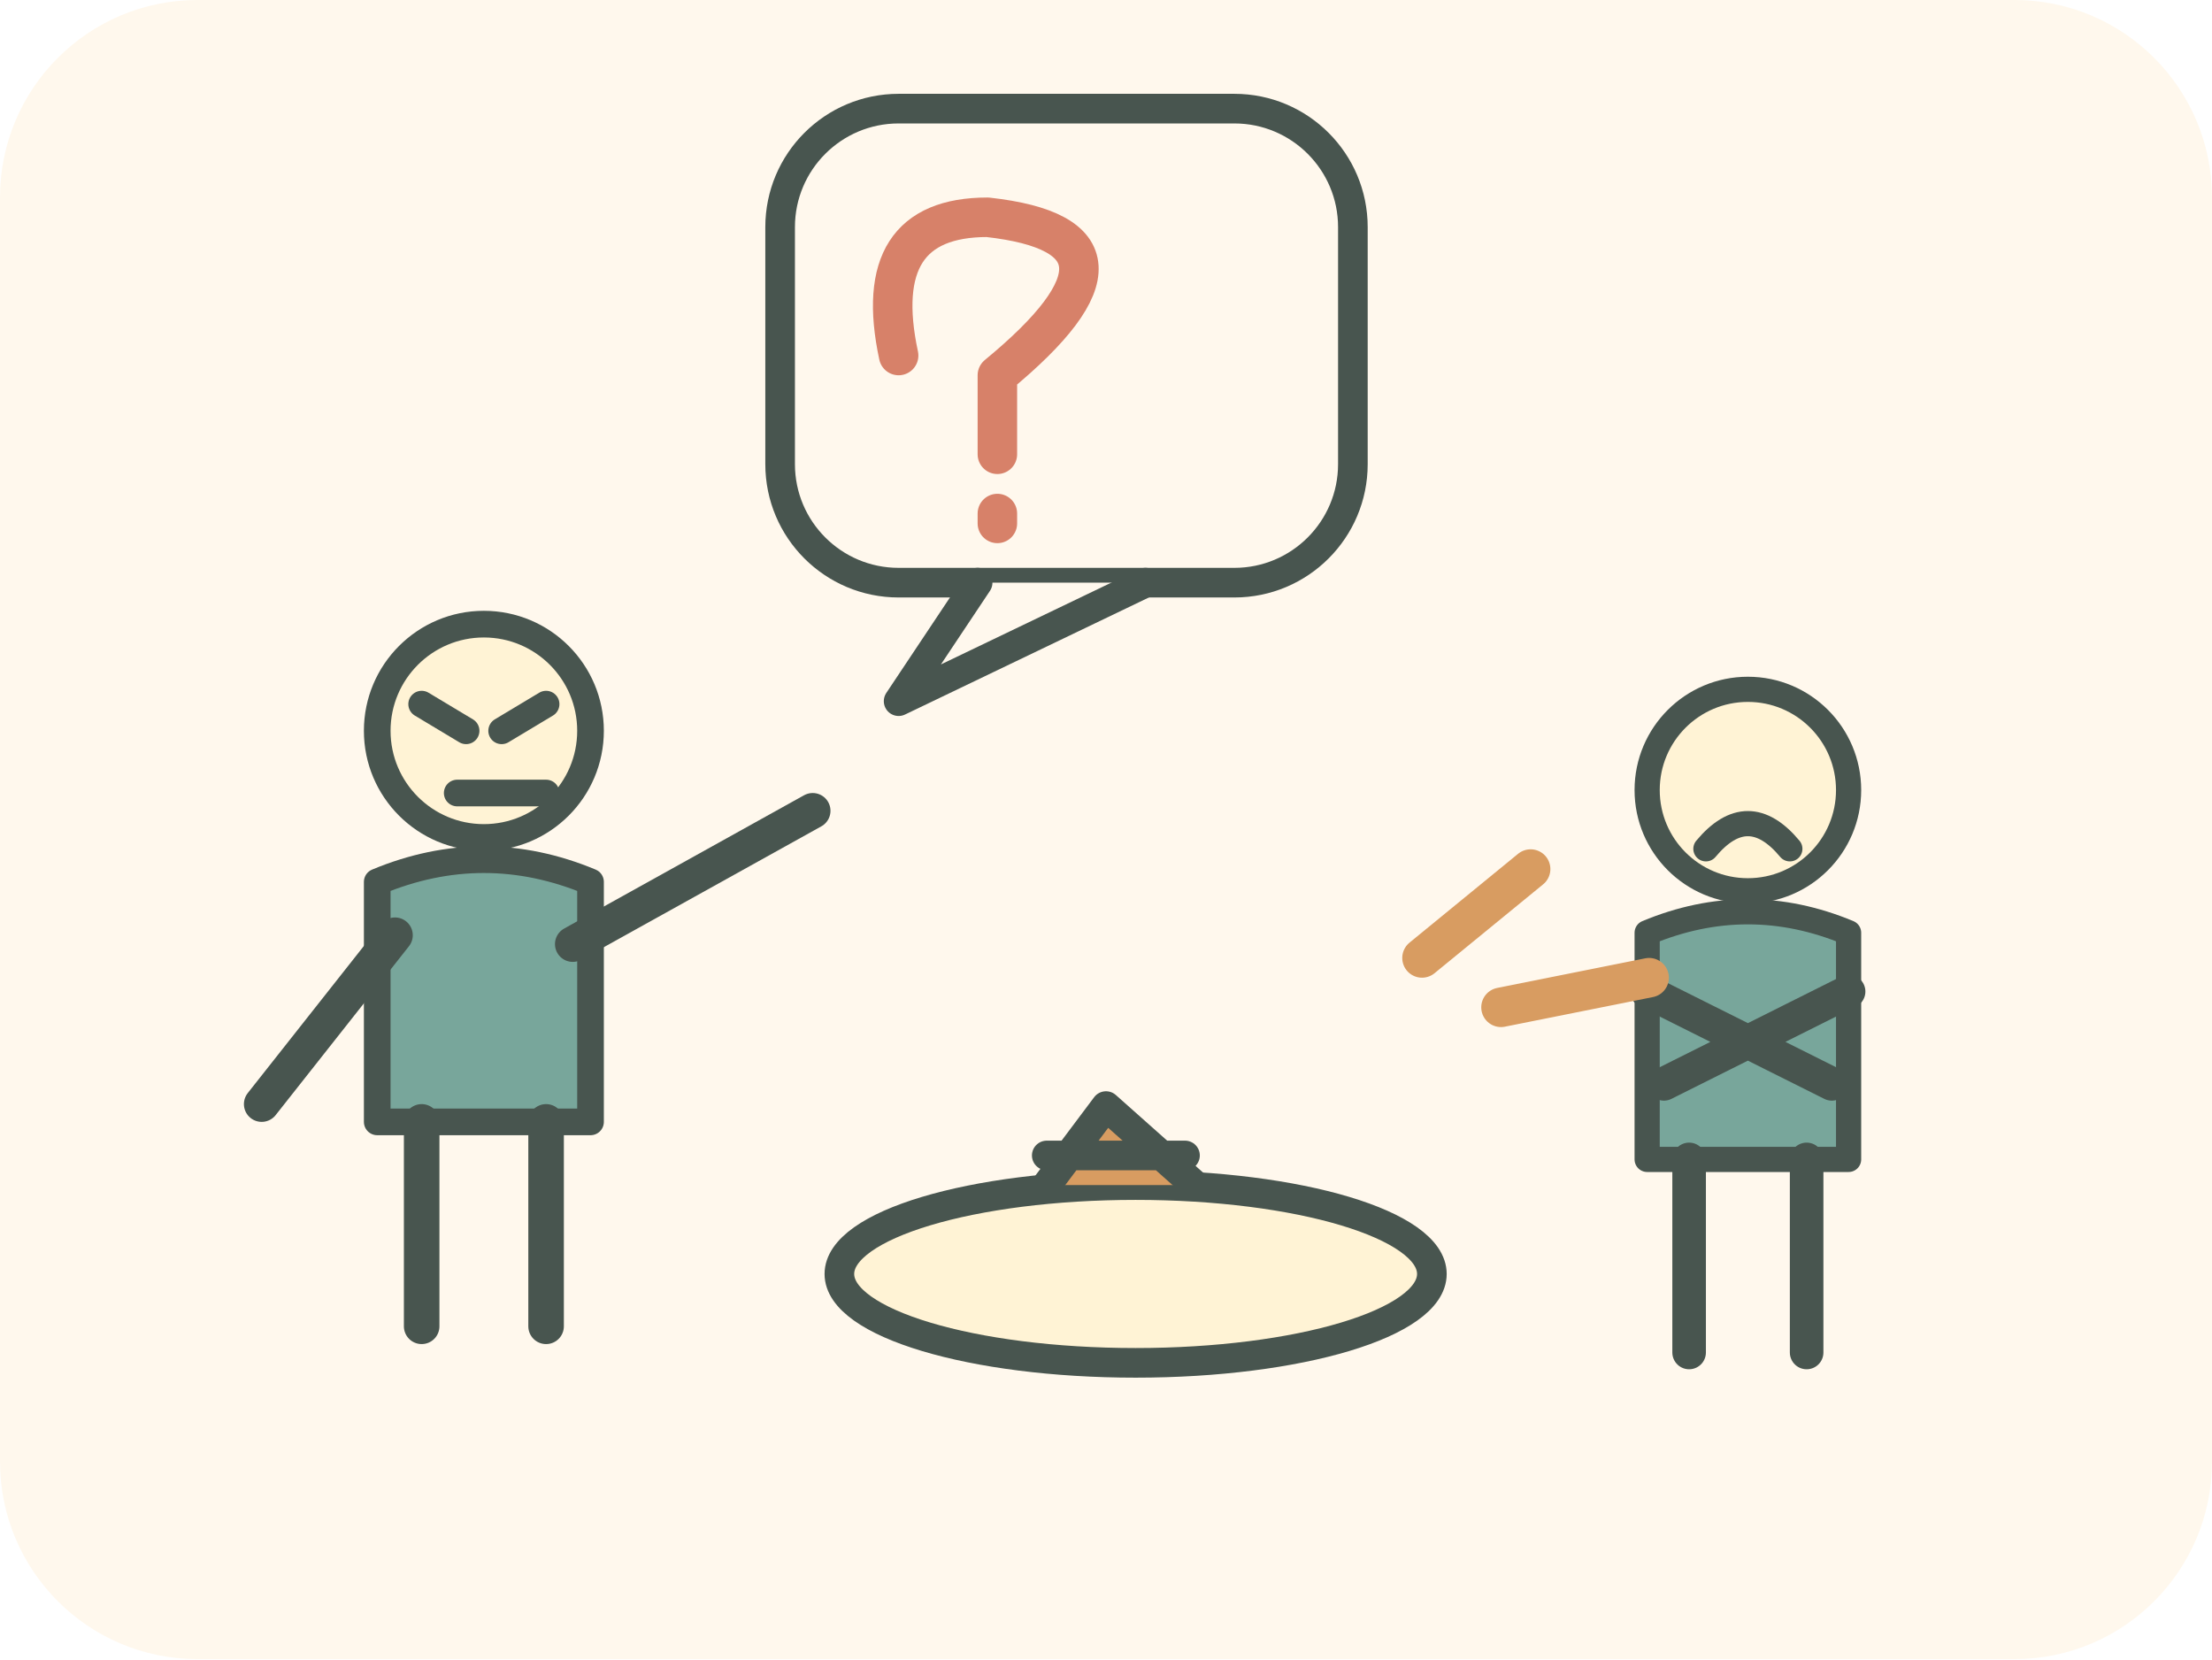
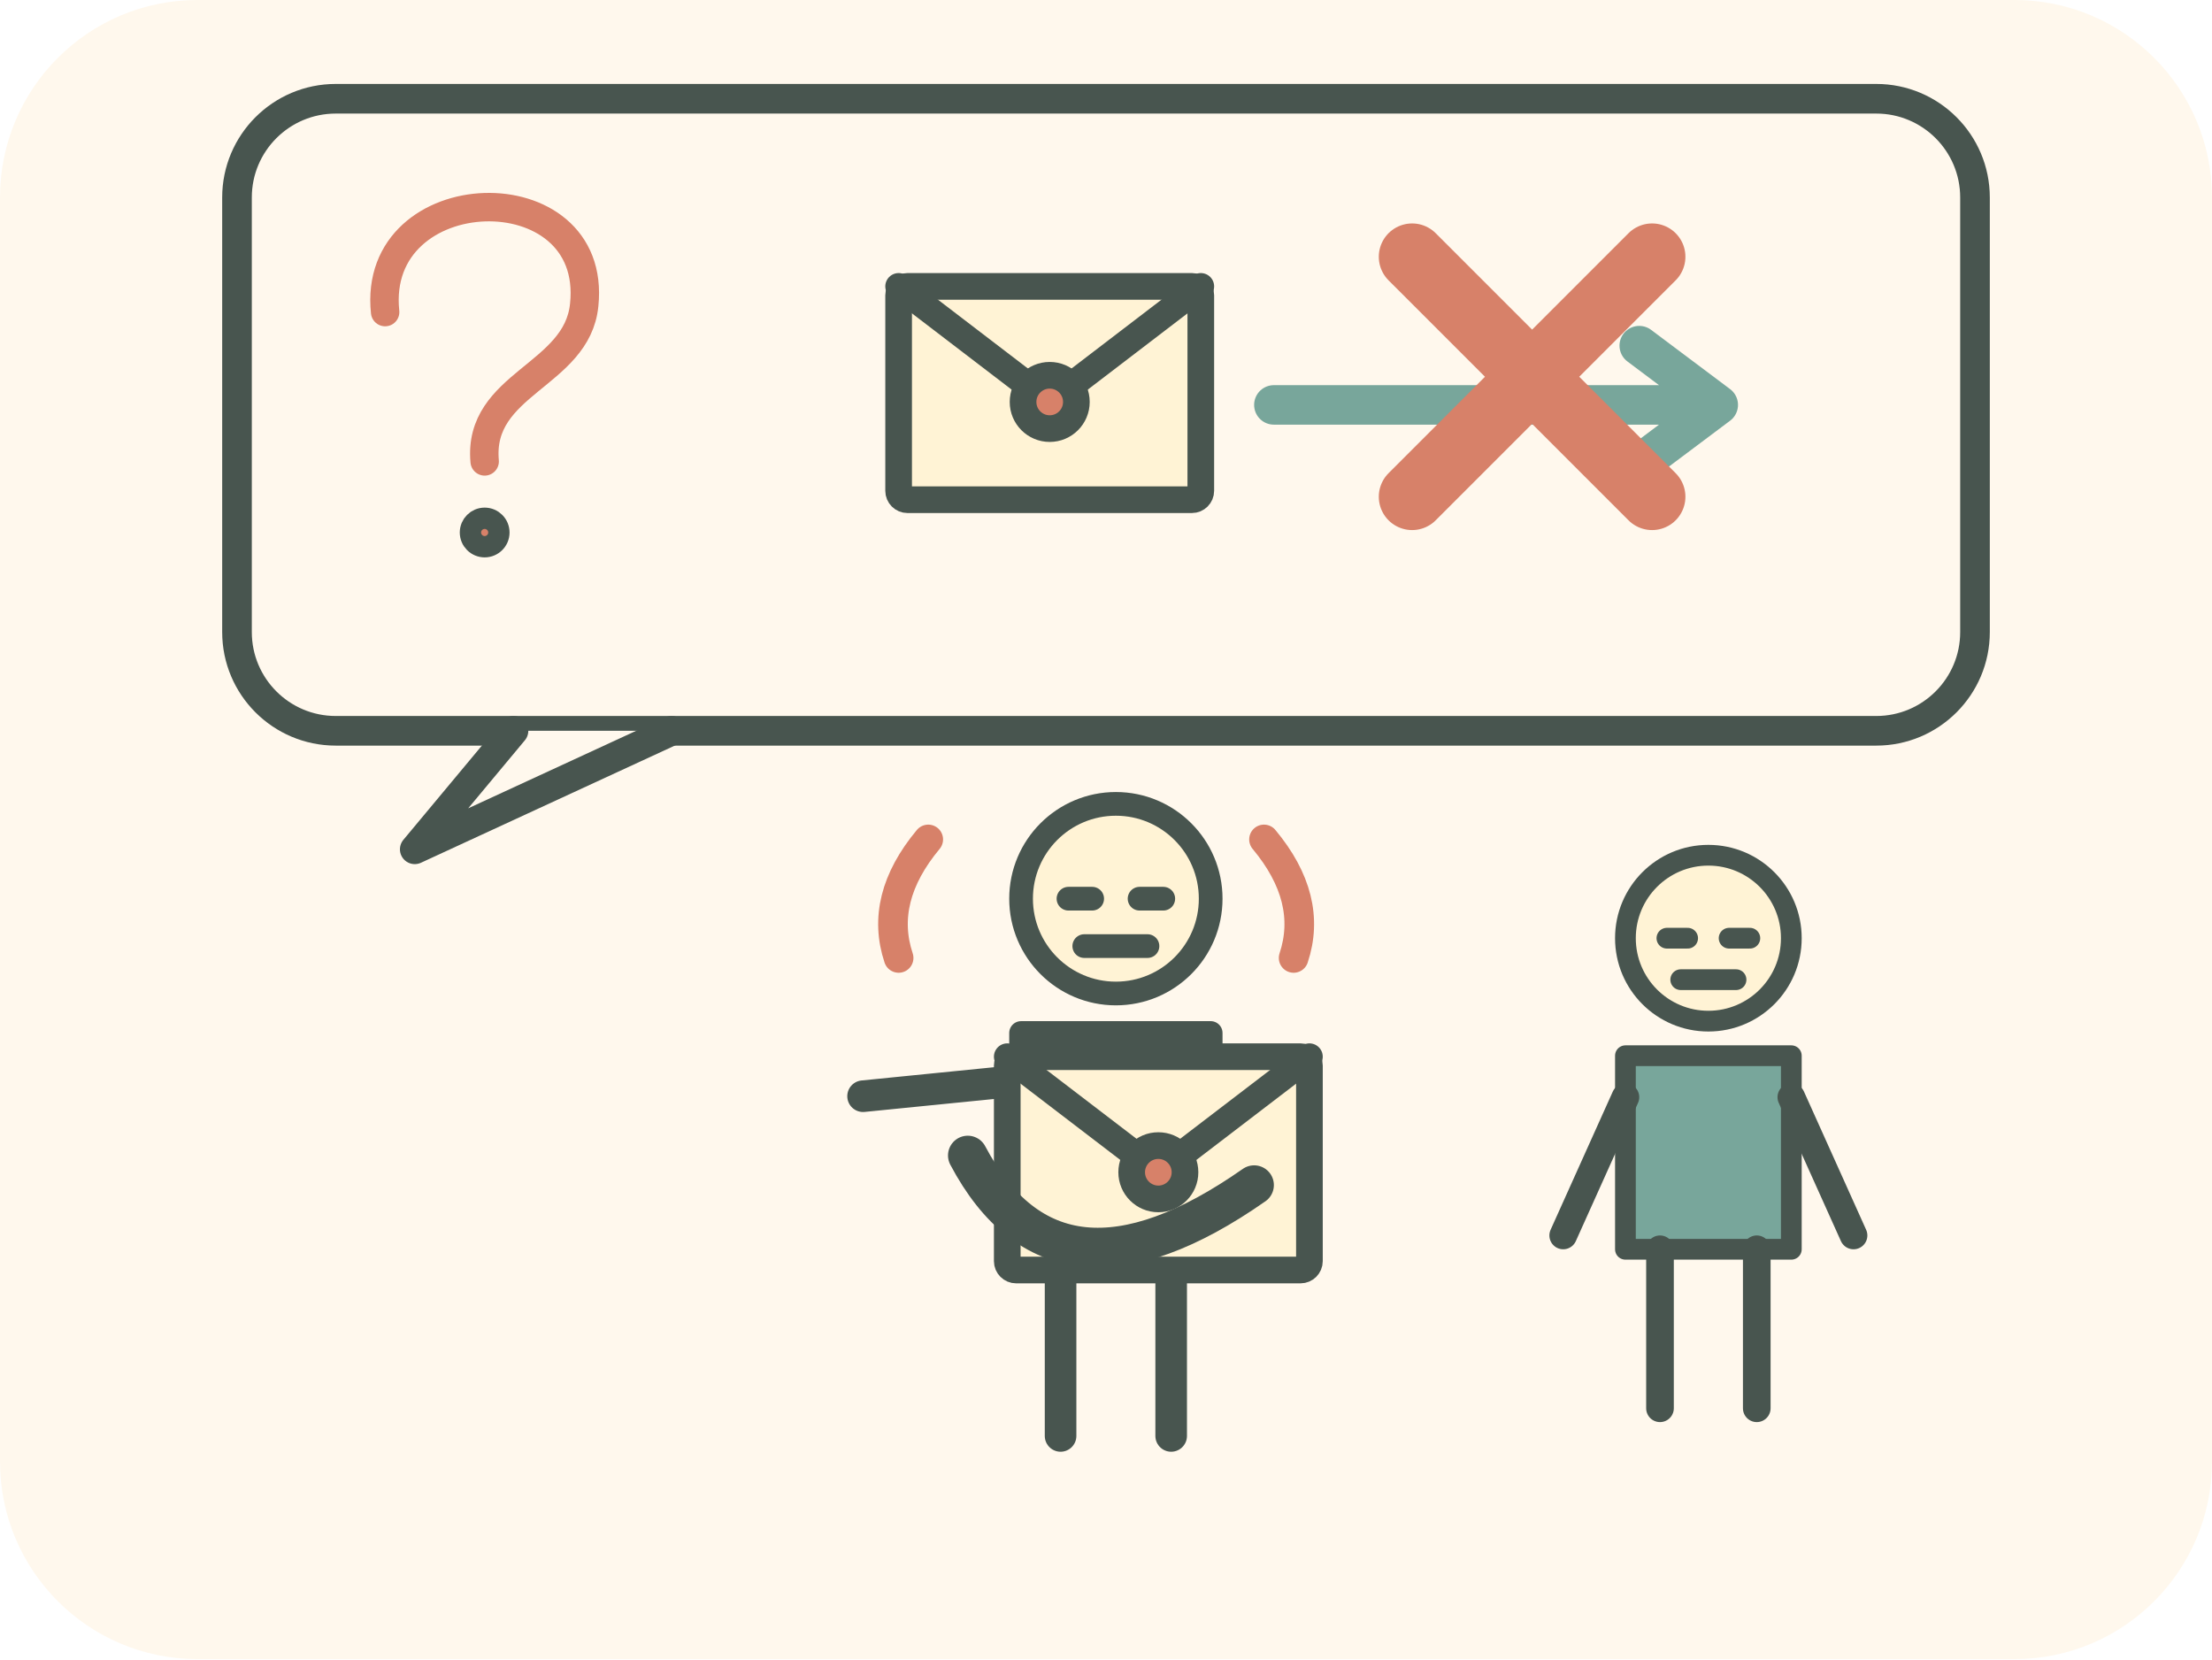
<svg xmlns="http://www.w3.org/2000/svg" viewBox="0 0 224 168" width="224" height="168">
  <rect width="224" height="168" rx="20" fill="#fff8ed" />
  <g stroke="#48554f" stroke-width="3" stroke-linecap="round" stroke-linejoin="round" fill="none">
-     <g transform="translate(49 74) scale(0.9)">
+     <rect x="24" y="10" width="176" height="64" rx="10" fill="#fff8ed" />
+     <path d="M52 74l-10 12 26-12" fill="#fff8ed" stroke="#48554f" stroke-width="3" />
+     <g transform="translate(39 28) scale(0.72)">
+       <path d="M0 5C-2-14 30-15 28 4c-1 10-15 11-14 22" fill="none" stroke="#d78169" stroke-width="4" />
+       <circle cx="14" cy="36" r="2" fill="#d78169" />
+     </g>
+     <g transform="translate(91 29) scale(0.9)">
+       <rect x="0" y="0" width="34" height="24" rx="1" fill="#fff3d5" />
+       <path d="M0 0l17 13L34 0" fill="none" stroke="#48554f" stroke-width="3" />
+       <circle cx="17" cy="13" r="3" fill="#d78169" />
+     </g>
+     <path d="M129 41h45m-8-6 8 6-8 6" fill="none" stroke="#78a69b" stroke-width="4" />
+     <g transform="translate(143 26) scale(1.35)">
+       <path d="M0 0l18 18m0-18L0 18" fill="none" stroke="#d78169" stroke-width="5" />
+     </g>
+     <g transform="translate(173 95) scale(0.7)">
      <circle cx="0" cy="0" r="12" fill="#fff3d5" />
-       <path d="M-7 -3l5 3m4 0 5-3m-10 10h10" fill="none" />
-       <path d="M-12 17q12-5 24 0v27h-24z" fill="#78a69b" />
-       <path d="M-10 23l-15 19m35-18 27-15" fill="none" stroke-width="4" />
-       <path d="M-7 44v23m14-23v23" fill="none" stroke-width="4" />
+       <path d="M-6 0h3m6 0h3m-10 6h8" fill="none" stroke="#48554f" stroke-width="3" />
+       <path d="M-12 17h24v28h-24z" fill="#78a69b" stroke="#48554f" stroke-width="3" />
+       <path d="M-12 23l-9 20m33-20 9 20" fill="none" stroke="#48554f" stroke-width="4" />
+       <path d="M-7 45v23m14-23v23" fill="none" stroke="#48554f" stroke-width="4" />
    </g>
-     <g transform="translate(177 80) scale(0.85)">
+     <g transform="translate(113 91) scale(0.8)">
      <circle cx="0" cy="0" r="12" fill="#fff3d5" />
-       <path d="M-5 7q5-6 10 0" fill="none" />
-       <path d="M-12 17q12-5 24 0v27h-24z" fill="#78a69b" />
-       <path d="M-12 24l22 11m2-11-22 11" fill="none" stroke-width="4" />
-       <path d="M-7 44v23m14-23v23" fill="none" stroke-width="4" />
+       <path d="M-6 0h3m6 0h3m-10 6h8" fill="none" stroke="#48554f" stroke-width="3" />
+       <path d="M-12 17h24v28h-24z" fill="#78a69b" stroke="#48554f" stroke-width="3" />
+       <path d="M-12 23l-20 2m44-2-4 16" fill="none" stroke="#48554f" stroke-width="4" />
+       <path d="M-7 45v23m14-23v23" fill="none" stroke="#48554f" stroke-width="4" />
    </g>
-     <ellipse cx="115" cy="129" rx="30" ry="9" fill="#fff3d5" />
-     <path d="M106 120l6-8 9 8m-15-3h14" fill="#d89c61" />
-     <rect x="79" y="11" width="58" height="48" rx="12" fill="#fff8ed" />
-     <path d="M99 59l-8 12 25-12" fill="#fff8ed" />
-     <path d="M91 36q-3-14 9-14 18 2 1 16v8m0 6v1" fill="none" stroke="#d78169" stroke-width="4" />
-     <path d="M155 88l-11 9m8 5 15-3" fill="none" stroke="#d89c61" stroke-width="4" />
+     <g transform="translate(102 107) scale(0.9)">
+       <rect x="0" y="0" width="34" height="24" rx="1" fill="#fff3d5" />
+       <path d="M0 0l17 13L34 0" fill="none" stroke="#48554f" stroke-width="3" />
+       <circle cx="17" cy="13" r="3" fill="#d78169" />
+     </g>
+     <path d="M98 117q9 17 29 3" fill="none" stroke="#48554f" stroke-width="4" />
+     <path d="M94 85q-5 6-3 12m37-12q5 6 3 12" fill="none" stroke="#d78169" stroke-width="3" />
  </g>
</svg>
